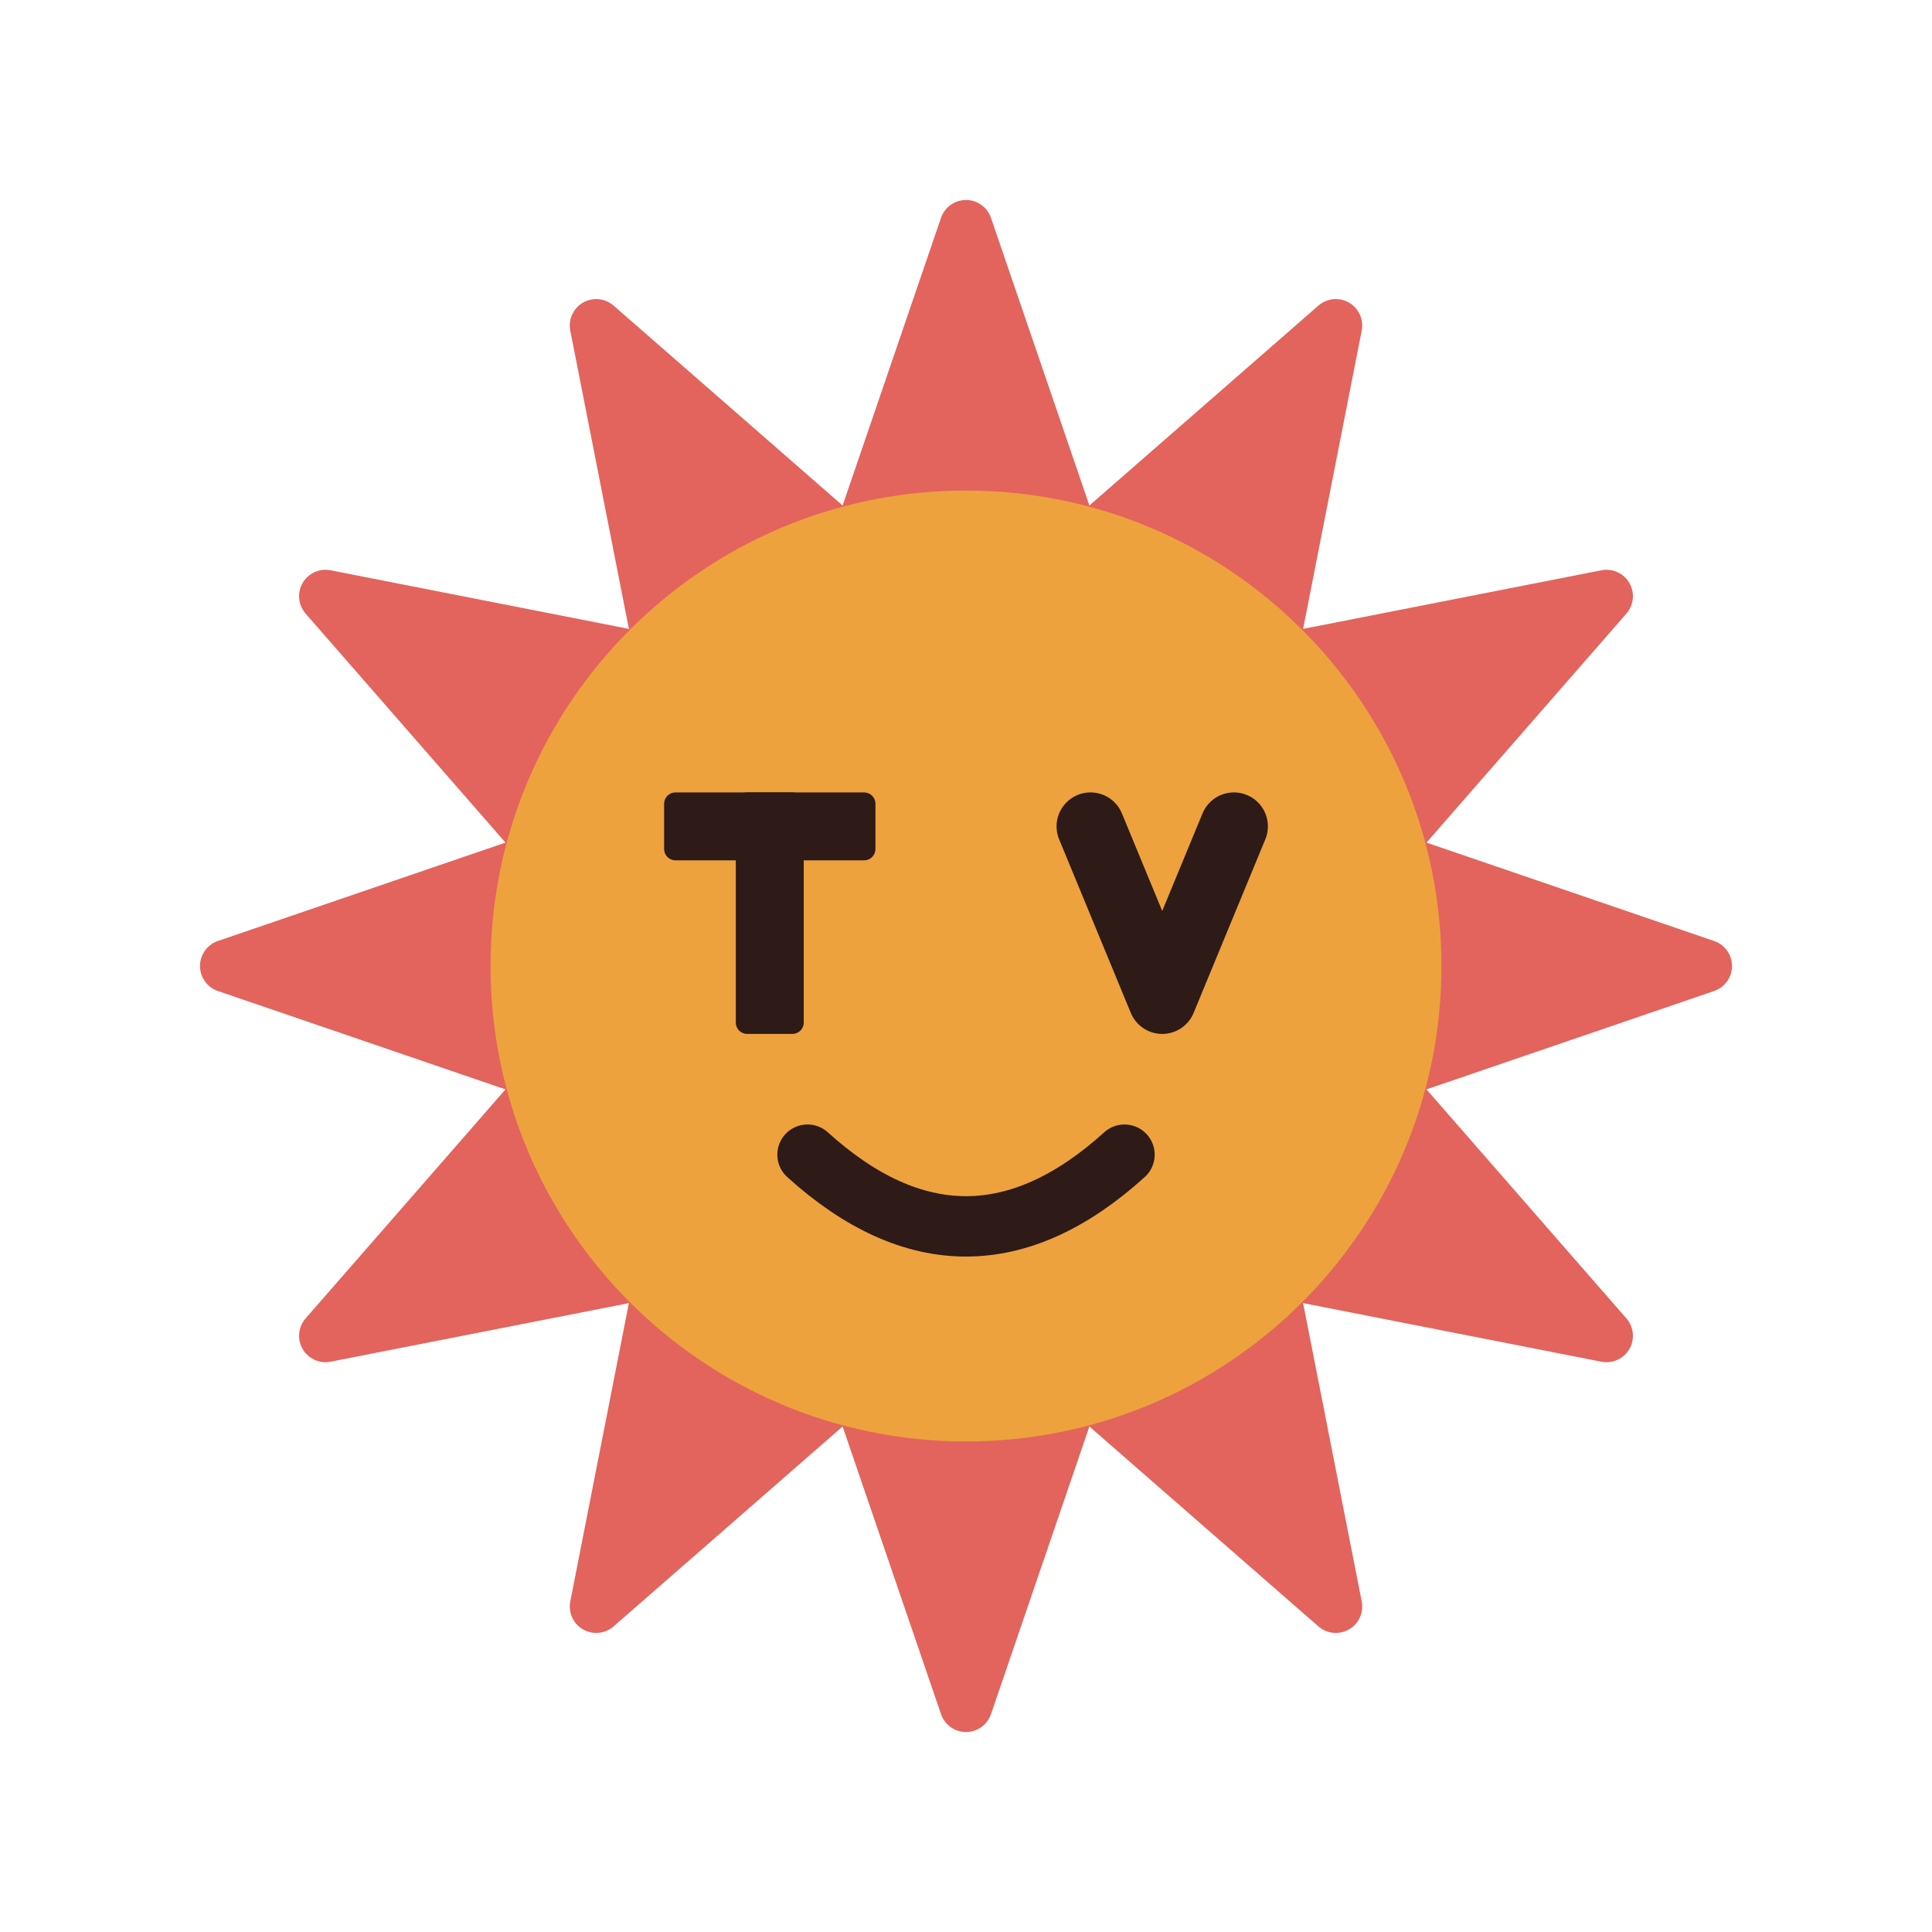
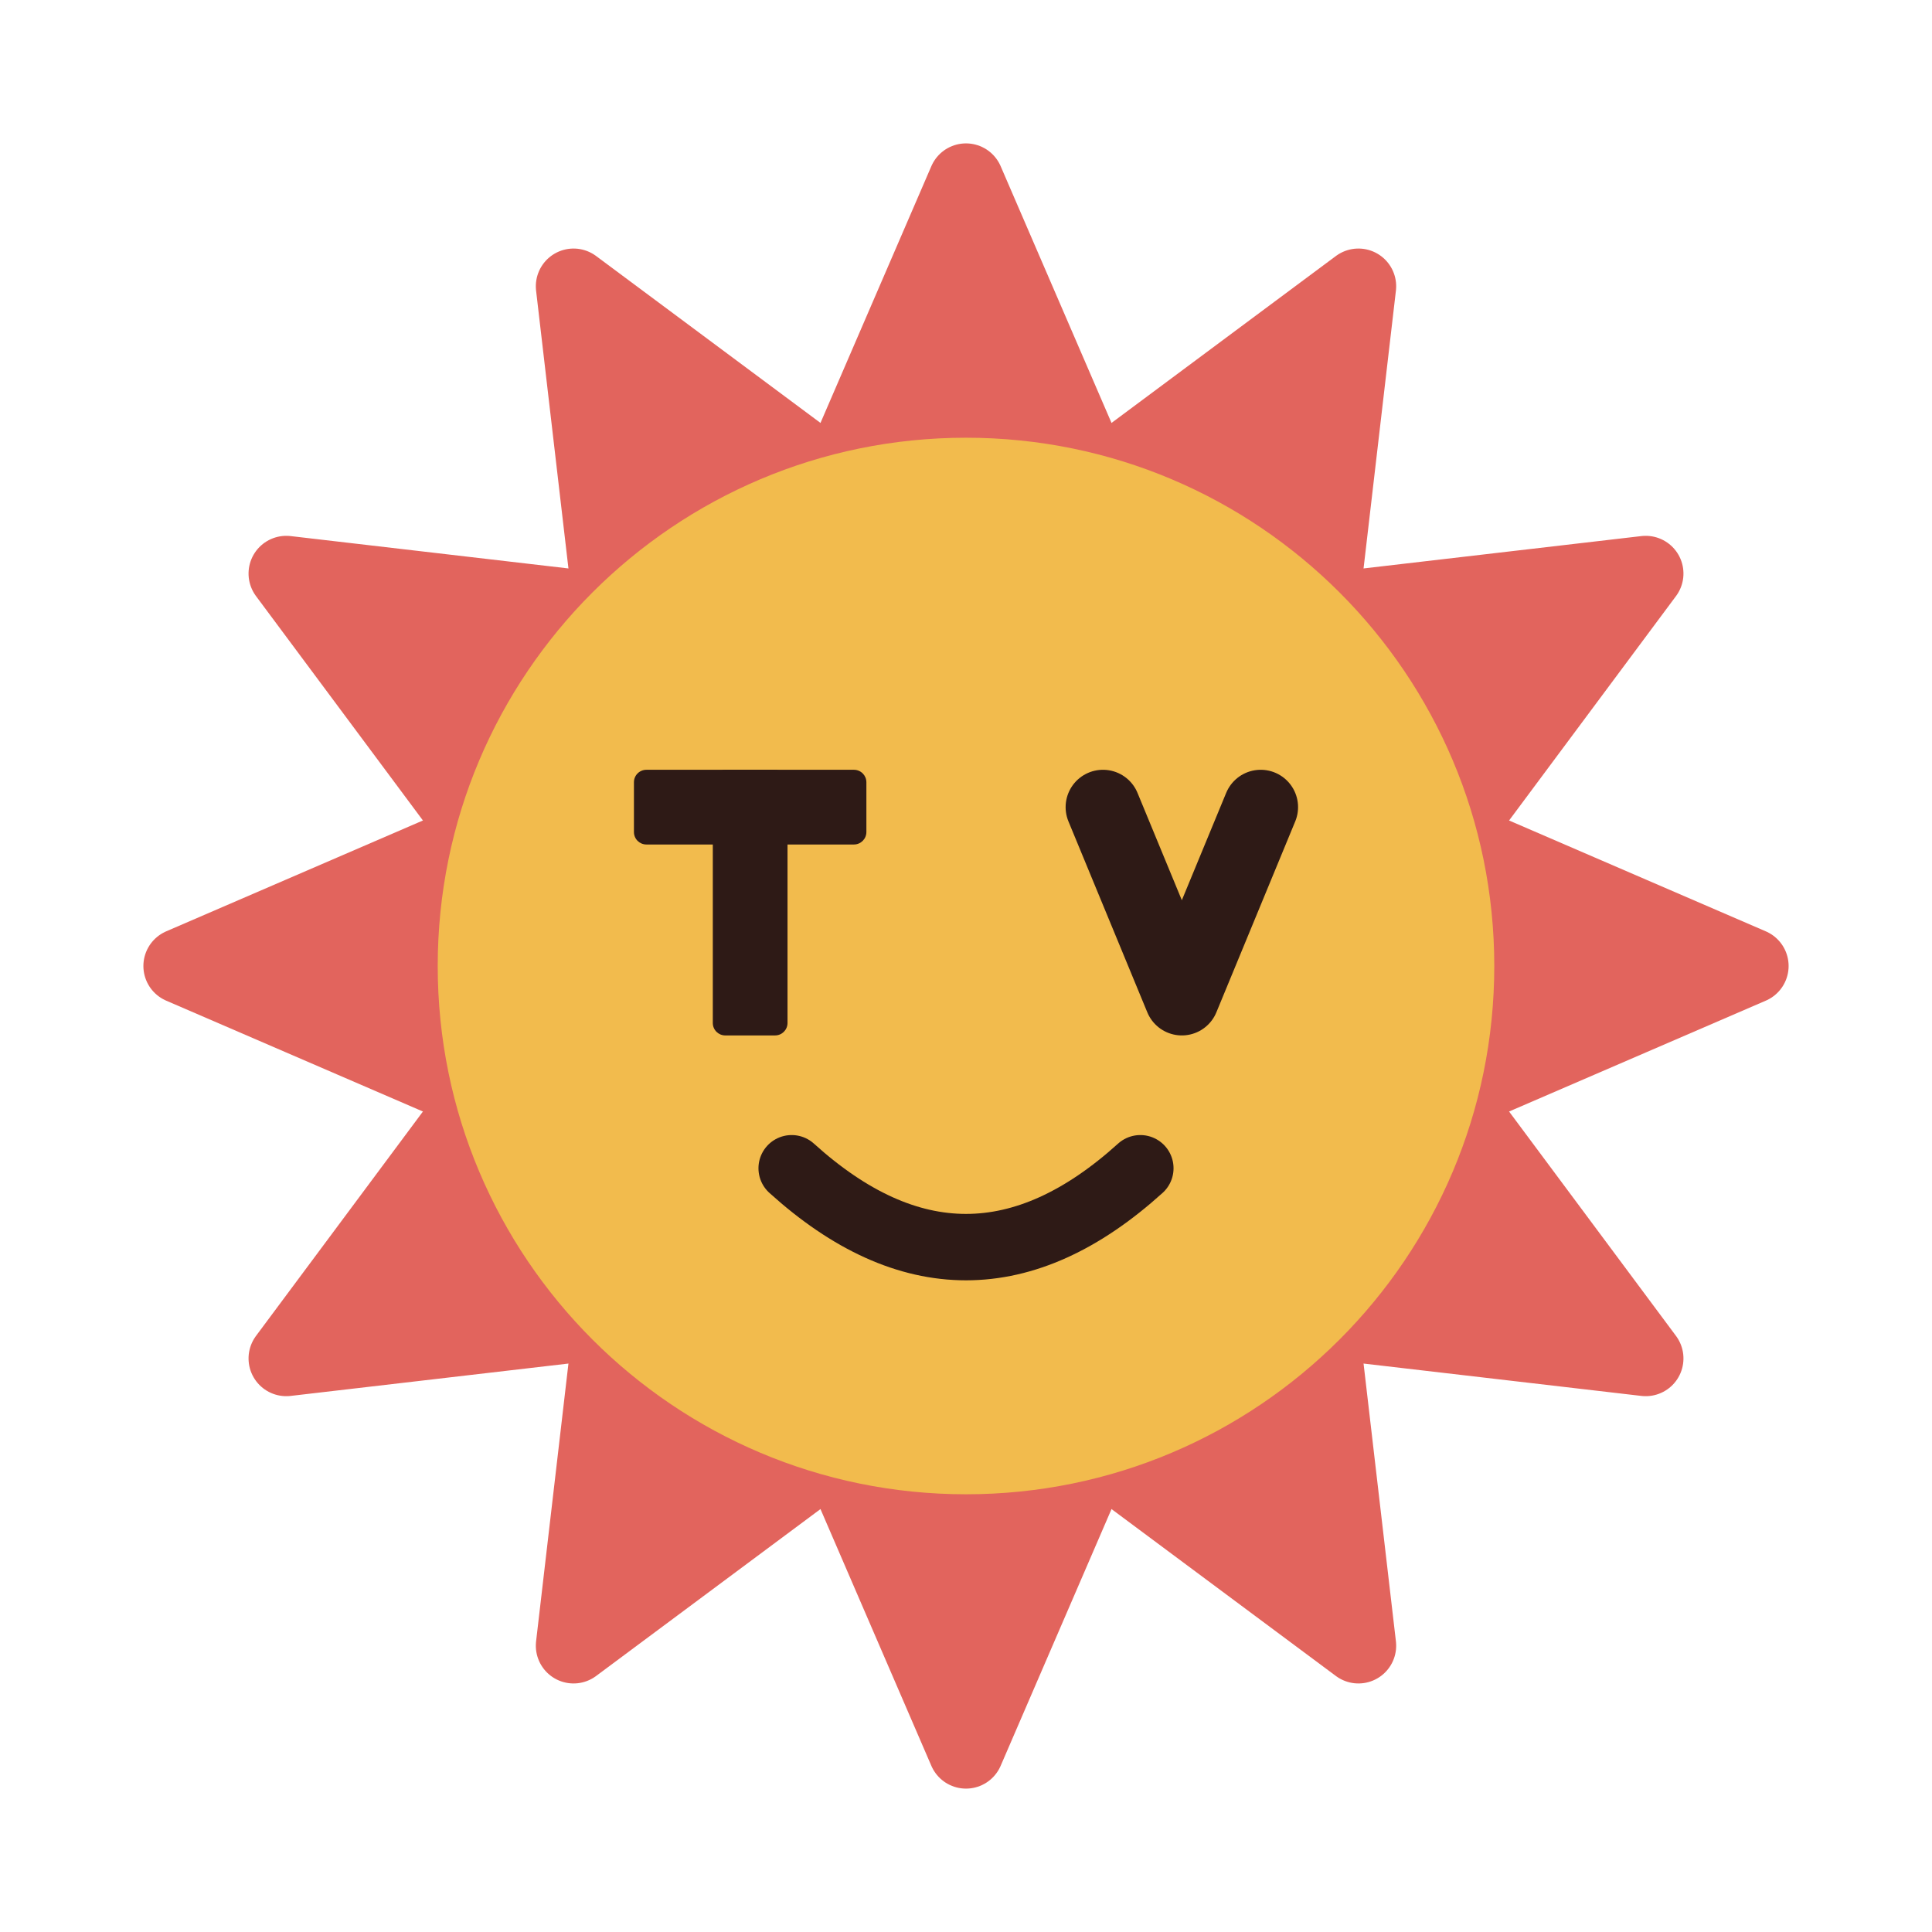
<svg xmlns="http://www.w3.org/2000/svg" viewBox="0 0 256 256" role="img" aria-labelledby="sun-logo-title">
  <defs>
-     <path id="sun-ray" fill="#e2645d" stroke="#e2645d" stroke-width="7" stroke-linejoin="round" d="M -13 -60 L 0 -98 L 13 -60 Z" />
+     <path id="sun-ray" fill="#e2645d" stroke="#e2645d" stroke-width="10" stroke-linejoin="round" d="M -19 -60 L 0 -104 L 19 -60 Z" />
  </defs>
  <g transform="translate(128 128)">
    <use href="#sun-ray" />
    <use href="#sun-ray" transform="rotate(30)" />
    <use href="#sun-ray" transform="rotate(60)" />
    <use href="#sun-ray" transform="rotate(90)" />
    <use href="#sun-ray" transform="rotate(120)" />
    <use href="#sun-ray" transform="rotate(150)" />
    <use href="#sun-ray" transform="rotate(180)" />
    <use href="#sun-ray" transform="rotate(210)" />
    <use href="#sun-ray" transform="rotate(240)" />
    <use href="#sun-ray" transform="rotate(270)" />
    <use href="#sun-ray" transform="rotate(300)" />
    <use href="#sun-ray" transform="rotate(330)" />
-     <circle r="63" fill="#eda23e" />
-     <g transform="translate(0 7)">
+     <circle r="70" fill="#f2bb4d" />
+     <g transform="translate(0 7) scale(1.1)">
      <g fill="#2e1a16">
        <rect x="-40" y="-30" width="28" height="9" rx="1.5" />
        <rect x="-30.5" y="-30" width="9" height="32" rx="1.5" />
      </g>
      <path d="M 16.5 -25.5 L 26 -2.5 L 35.5 -25.5" fill="none" stroke="#2e1a16" stroke-width="9" stroke-linecap="round" stroke-linejoin="round" />
      <path d="M -21 18 Q 0 37 21 18" fill="none" stroke="#2e1a16" stroke-width="8" stroke-linecap="round" />
    </g>
  </g>
</svg>
